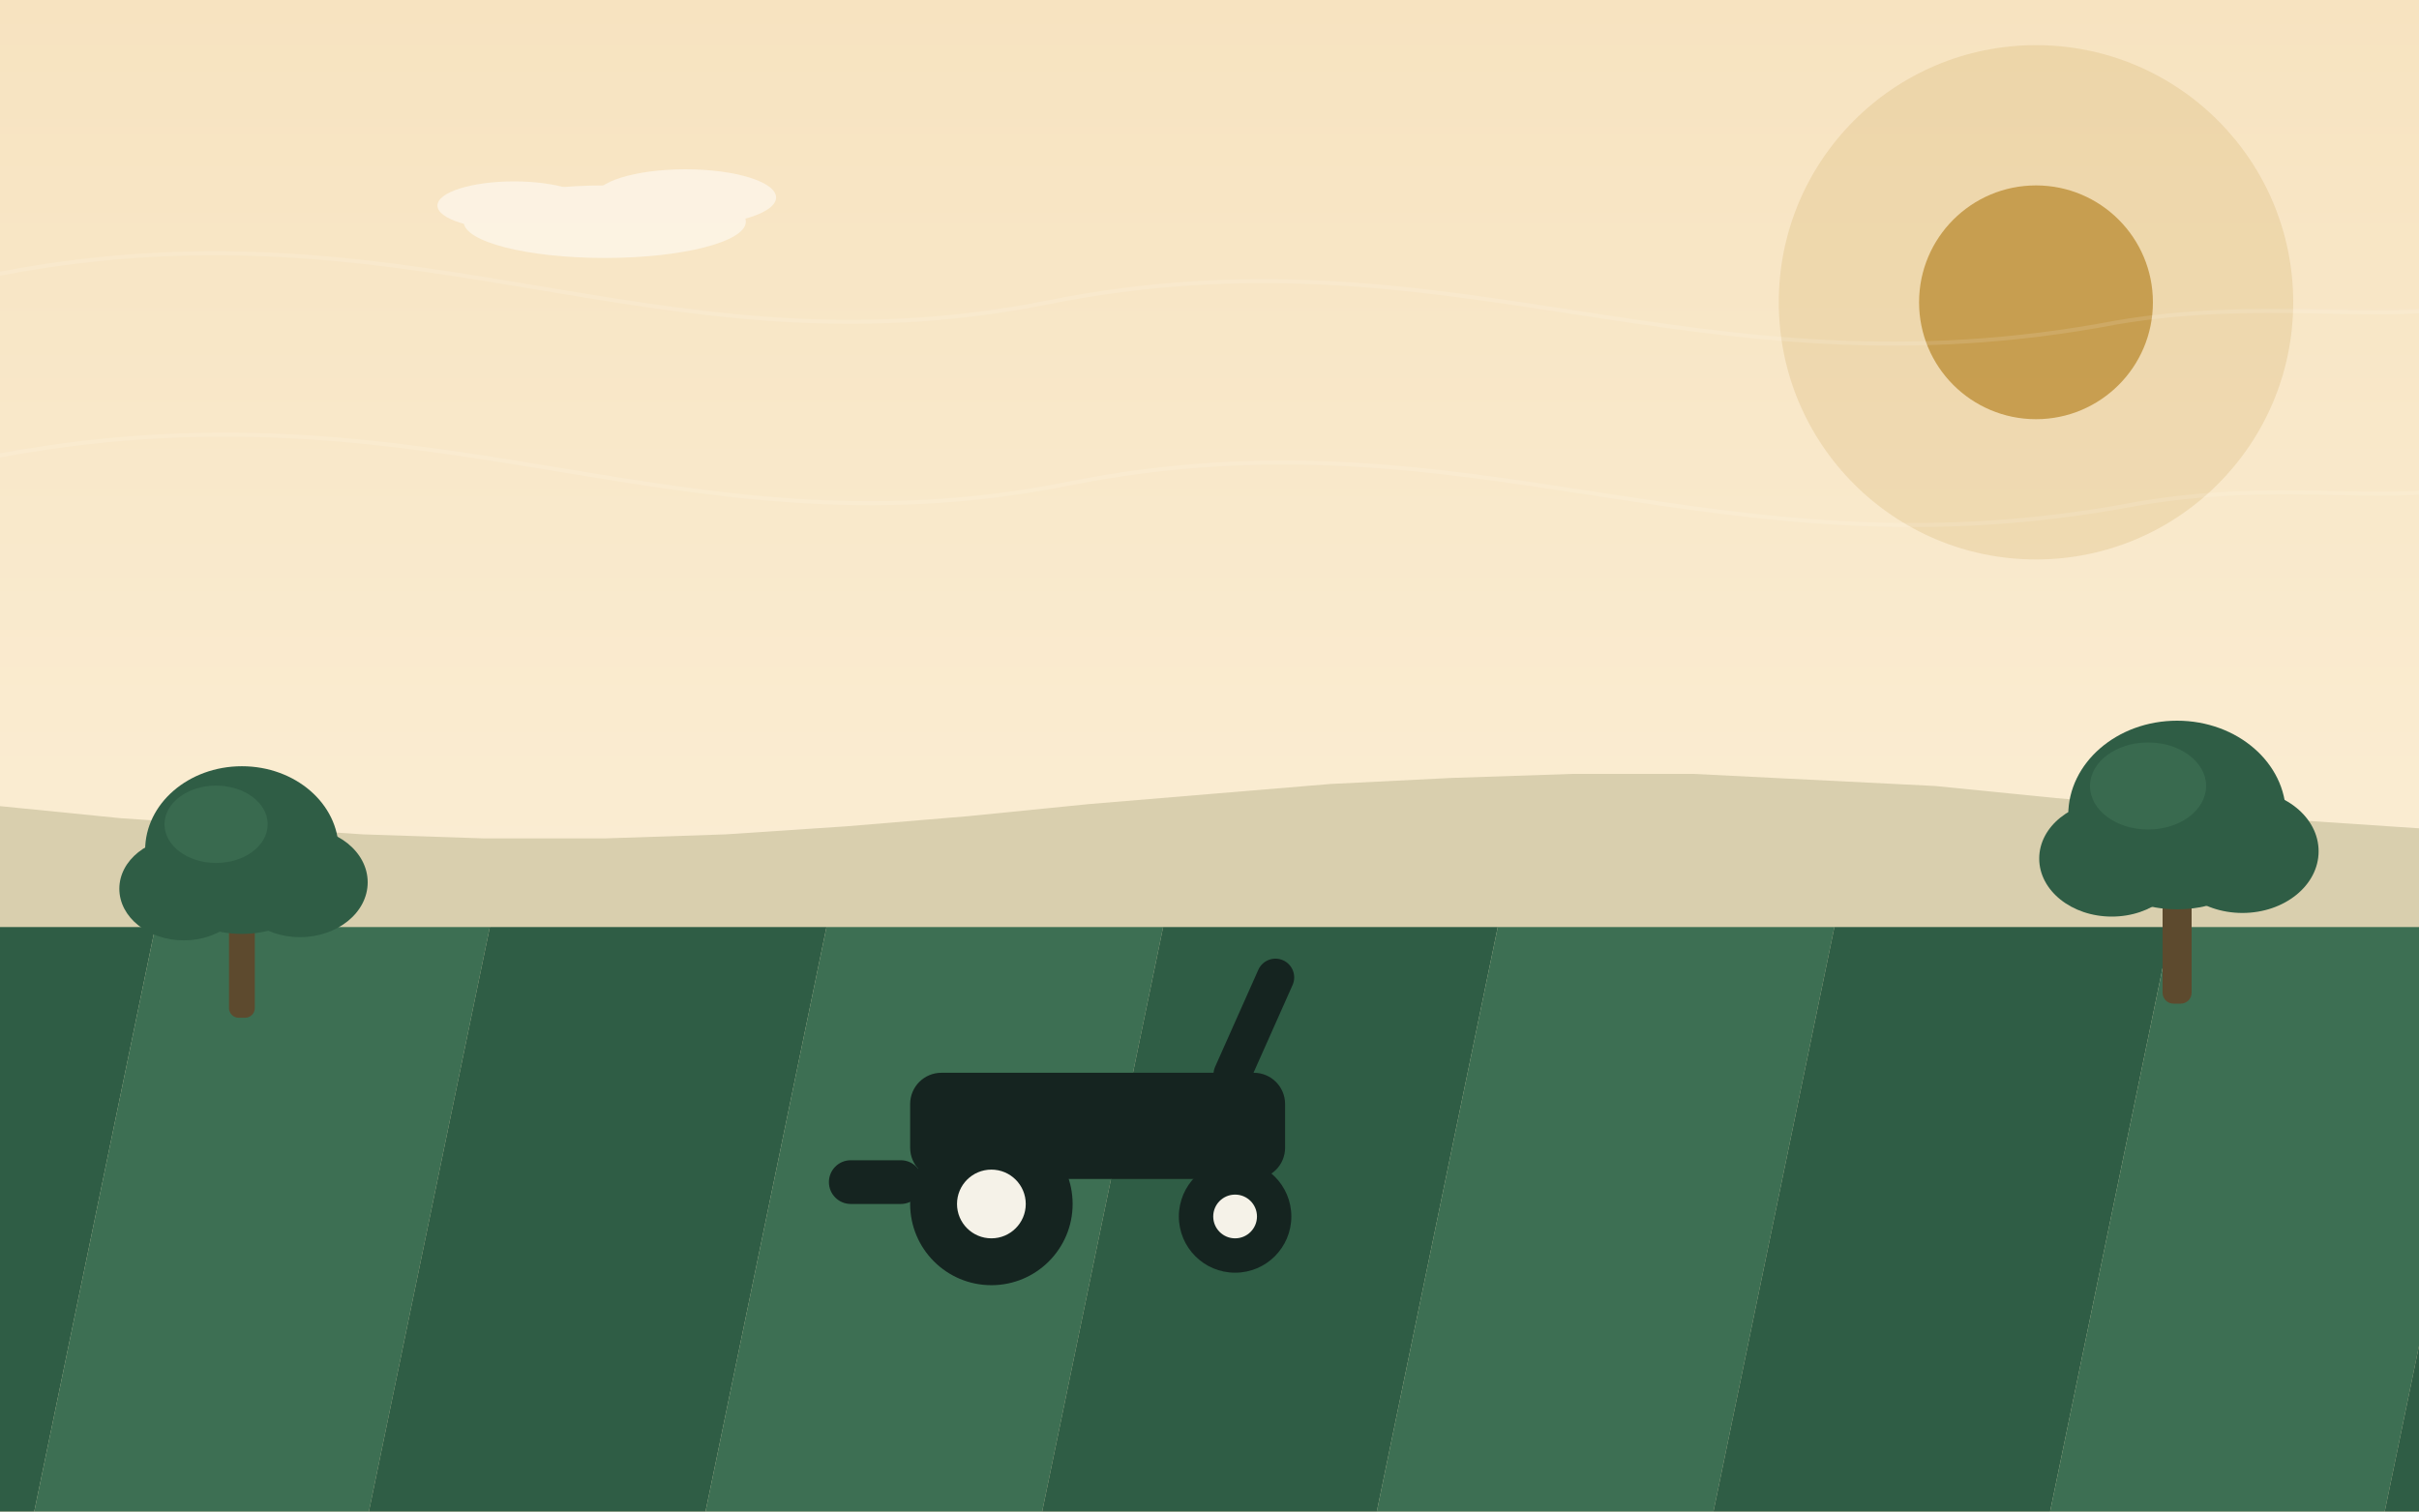
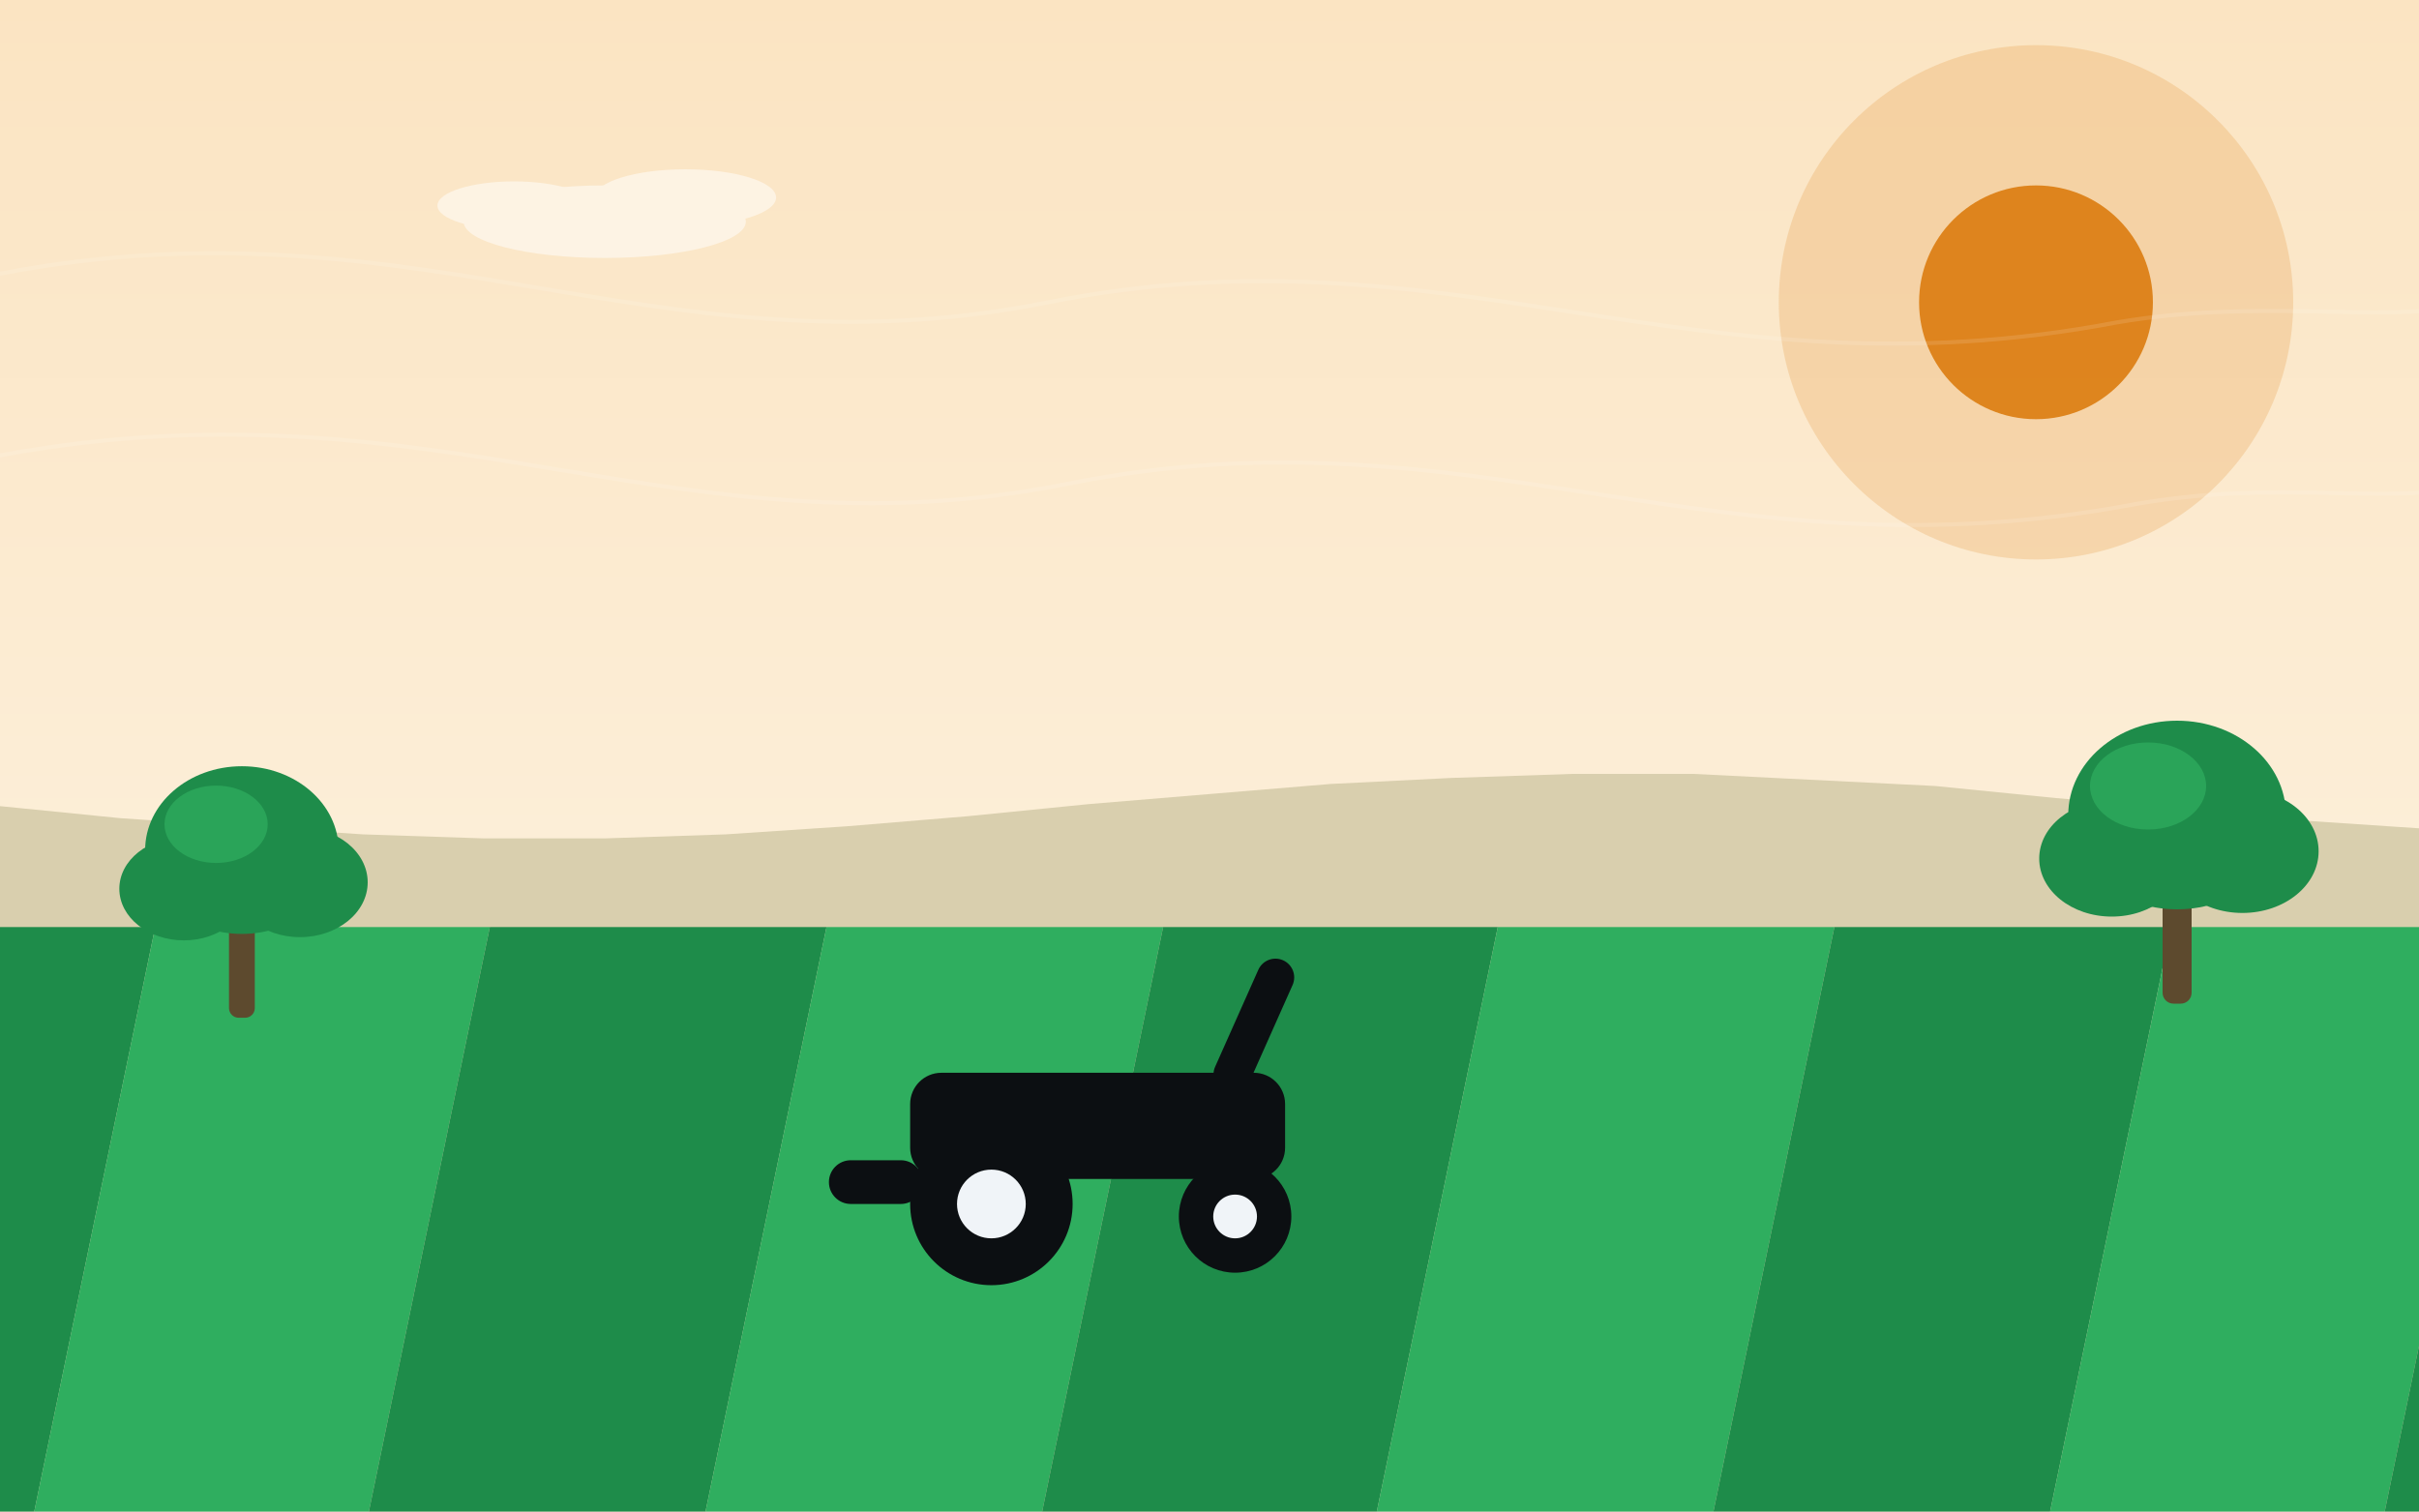
<svg xmlns="http://www.w3.org/2000/svg" viewBox="0 0 1200 750" preserveAspectRatio="xMidYMid slice" role="img">
  <defs>
    <linearGradient id="sky3" x1="0" y1="0" x2="0" y2="1">
-       <stop offset="0" stop-color="#f7e3c0" />
-       <stop offset="1" stop-color="#fdf4e0" />
+       <stop offset="0" stop-color="#fbe4c2" />
+       <stop offset="1" stop-color="#fdf6e8" />
    </linearGradient>
  </defs>
  <rect width="1200" height="750" fill="url(#sky3)" />
-   <circle cx="1010" cy="150" r="127.6" fill="#c1943f" opacity="0.18" />
-   <circle cx="1010" cy="150" r="58" fill="#c1943f" opacity="0.85" />
+   <circle cx="1010" cy="150" r="127.6" fill="#d97706" opacity="0.18" />
+   <circle cx="1010" cy="150" r="58" fill="#d97706" opacity="0.85" />
  <g fill="#fff" opacity="0.5">
    <ellipse cx="300" cy="110" rx="70.0" ry="18.0" />
    <ellipse cx="340.0" cy="98.0" rx="45.0" ry="14.0" />
    <ellipse cx="255.0" cy="102.0" rx="38.0" ry="12.0" />
  </g>
  <path d="M0,750 L0,400 L0,400 L60,406 L120,410 L180,414 L240,416 L300,416 L360,414 L420,410 L480,405 L540,399 L600,394 L660,389 L720,386 L780,384 L840,384 L900,387 L960,390 L1020,396 L1080,401 L1140,407 L1200,411 L1200,400 L1200,750 Z" fill="#d9cfae" opacity="1.0" />
  <g>
-     <path d="M-150,750 L-90,460 L77,460 L17,750 Z" fill="#2f5d45" />
-     <path d="M17,750 L77,460 L243,460 L183,750 Z" fill="#3d6f53" />
-     <path d="M183,750 L243,460 L410,460 L350,750 Z" fill="#2f5d45" />
-     <path d="M350,750 L410,460 L577,460 L517,750 Z" fill="#3d6f53" />
-     <path d="M517,750 L577,460 L743,460 L683,750 Z" fill="#2f5d45" />
-     <path d="M683,750 L743,460 L910,460 L850,750 Z" fill="#3d6f53" />
-     <path d="M850,750 L910,460 L1077,460 L1017,750 Z" fill="#2f5d45" />
-     <path d="M1017,750 L1077,460 L1243,460 L1183,750 Z" fill="#3d6f53" />
-     <path d="M1183,750 L1243,460 L1410,460 L1350,750 Z" fill="#2f5d45" />
+     <path d="M-150,750 L-90,460 L77,460 L17,750 Z" fill="#1e8c4a" />
+     <path d="M17,750 L77,460 L243,460 L183,750 Z" fill="#2fae5f" />
+     <path d="M183,750 L243,460 L410,460 L350,750 Z" fill="#1e8c4a" />
+     <path d="M350,750 L410,460 L577,460 L517,750 Z" fill="#2fae5f" />
+     <path d="M517,750 L577,460 L743,460 L683,750 Z" fill="#1e8c4a" />
+     <path d="M683,750 L743,460 L910,460 L850,750 Z" fill="#2fae5f" />
+     <path d="M850,750 L910,460 L1077,460 L1017,750 Z" fill="#1e8c4a" />
+     <path d="M1017,750 L1077,460 L1243,460 L1183,750 Z" fill="#2fae5f" />
+     <path d="M1183,750 L1243,460 L1410,460 L1350,750 Z" fill="#1e8c4a" />
  </g>
  <g>
    <rect x="113.6" y="450.6" width="12.8" height="54.4" rx="4.8" fill="#5d4a2e" />
-     <ellipse cx="120" cy="421.8" rx="48.0" ry="41.6" fill="#2f5d45" />
-     <ellipse cx="91.2" cy="441.0" rx="32.0" ry="25.6" fill="#2f5d45" />
-     <ellipse cx="148.8" cy="437.8" rx="33.6" ry="27.2" fill="#2f5d45" />
-     <ellipse cx="107.2" cy="409.0" rx="25.6" ry="19.2" fill="#3d6f53" opacity="0.7" />
+     <ellipse cx="120" cy="421.8" rx="48.0" ry="41.6" fill="#1e8c4a" />
+     <ellipse cx="91.2" cy="441.0" rx="32.0" ry="25.6" fill="#1e8c4a" />
+     <ellipse cx="148.8" cy="437.8" rx="33.6" ry="27.2" fill="#1e8c4a" />
+     <ellipse cx="107.2" cy="409.0" rx="25.6" ry="19.2" fill="#2fae5f" opacity="0.7" />
  </g>
  <g>
    <rect x="1072.8" y="436.8" width="14.4" height="61.2" rx="5.4" fill="#5d4a2e" />
-     <ellipse cx="1080" cy="404.4" rx="54.0" ry="46.8" fill="#2f5d45" />
-     <ellipse cx="1047.6" cy="426.0" rx="36.0" ry="28.8" fill="#2f5d45" />
-     <ellipse cx="1112.4" cy="422.4" rx="37.8" ry="30.6" fill="#2f5d45" />
-     <ellipse cx="1065.6" cy="390.0" rx="28.8" ry="21.6" fill="#3d6f53" opacity="0.7" />
+     <ellipse cx="1080" cy="404.4" rx="54.0" ry="46.8" fill="#1e8c4a" />
+     <ellipse cx="1047.6" cy="426.0" rx="36.0" ry="28.8" fill="#1e8c4a" />
+     <ellipse cx="1112.4" cy="422.4" rx="37.8" ry="30.6" fill="#1e8c4a" />
+     <ellipse cx="1065.6" cy="390.0" rx="28.8" ry="21.6" fill="#2fae5f" opacity="0.7" />
  </g>
  <g transform="translate(560,585) scale(1.55)">
-     <rect x="-70" y="-34" width="120" height="34" rx="10" fill="#152420" />
-     <rect x="34" y="-72" width="12" height="46" rx="6" fill="#152420" transform="rotate(24 40 -49)" />
-     <circle cx="-44" cy="8" r="26" fill="#152420" />
-     <circle cx="-44" cy="8" r="11" fill="#f5f2e8" />
-     <circle cx="34" cy="12" r="18" fill="#152420" />
-     <circle cx="34" cy="12" r="7" fill="#f5f2e8" />
-     <rect x="-96" y="-6" width="30" height="14" rx="7" fill="#152420" />
+     <rect x="-70" y="-34" width="120" height="34" rx="10" fill="#0c0f12" />
+     <rect x="34" y="-72" width="12" height="46" rx="6" fill="#0c0f12" transform="rotate(24 40 -49)" />
+     <circle cx="-44" cy="8" r="26" fill="#0c0f12" />
+     <circle cx="-44" cy="8" r="11" fill="#f0f4f8" />
+     <circle cx="34" cy="12" r="18" fill="#0c0f12" />
+     <circle cx="34" cy="12" r="7" fill="#f0f4f8" />
+     <rect x="-96" y="-6" width="30" height="14" rx="7" fill="#0c0f12" />
  </g>
  <g fill="none" stroke="#ffffff" stroke-width="2" opacity="0.12">
    <path d="M-20,140 C200,90 320,190 520,150 C720,110 840,200 1050,160 C1120,148 1180,160 1220,152" />
    <path d="M-20,230 C210,180 330,280 530,240 C730,200 850,290 1060,250 C1130,238 1180,250 1220,242" />
  </g>
</svg>
